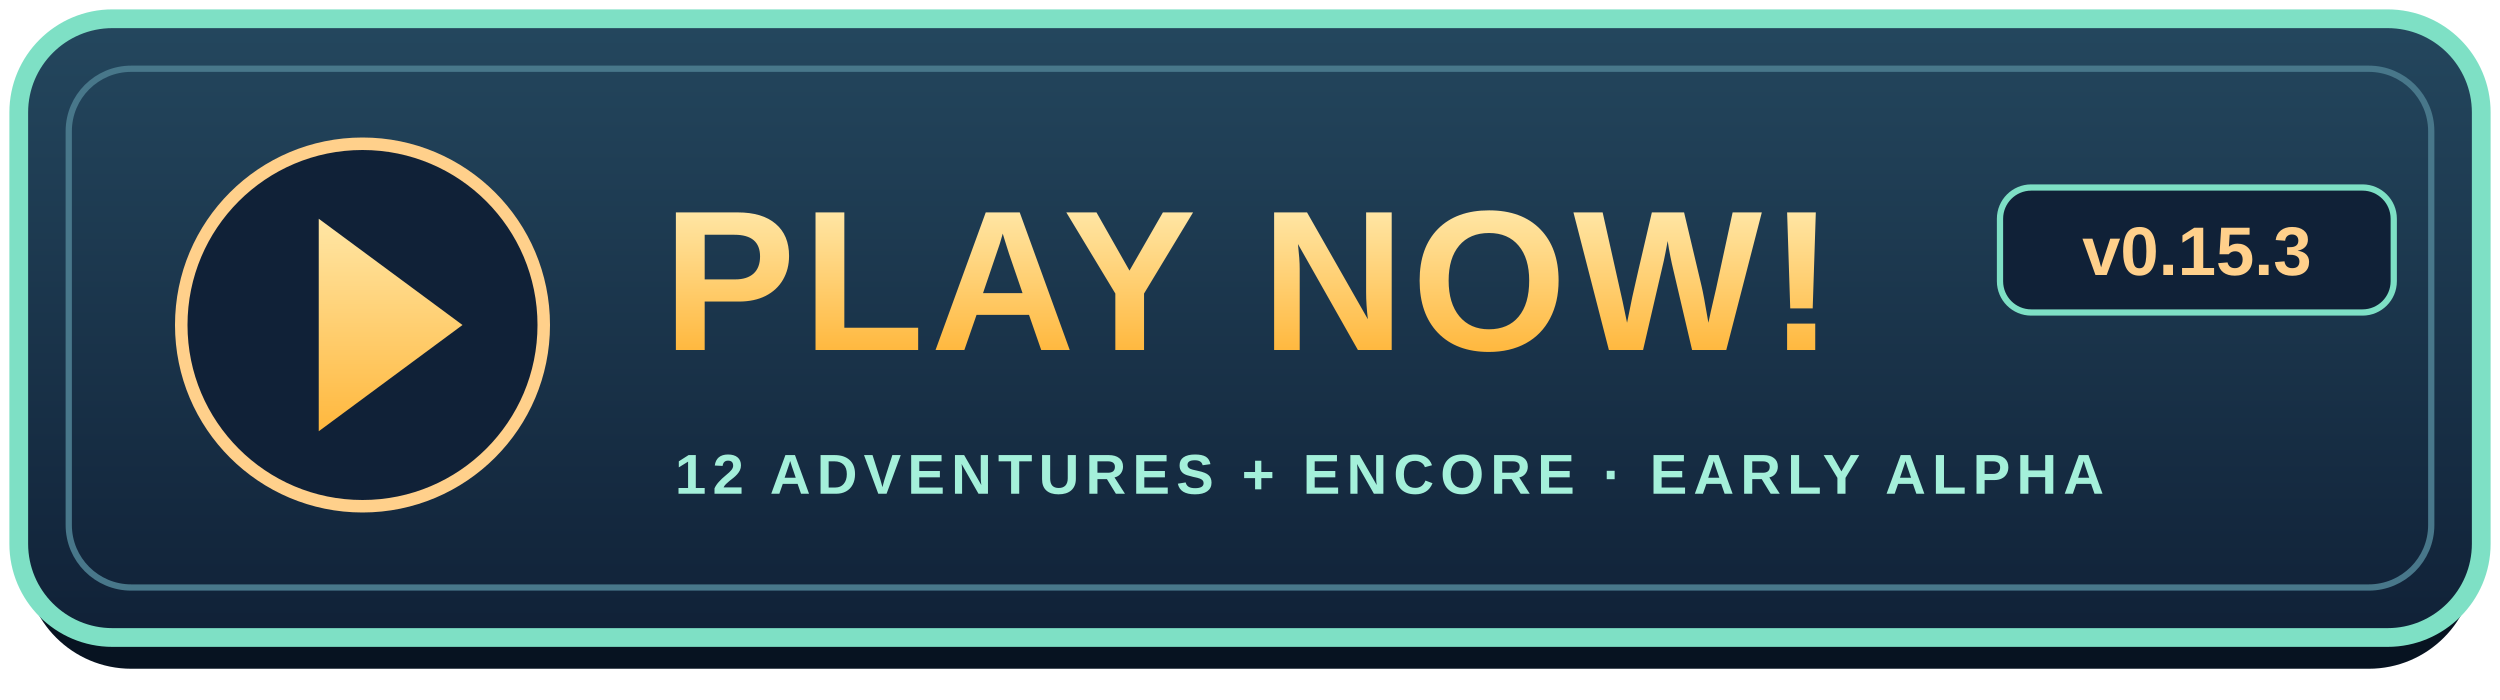
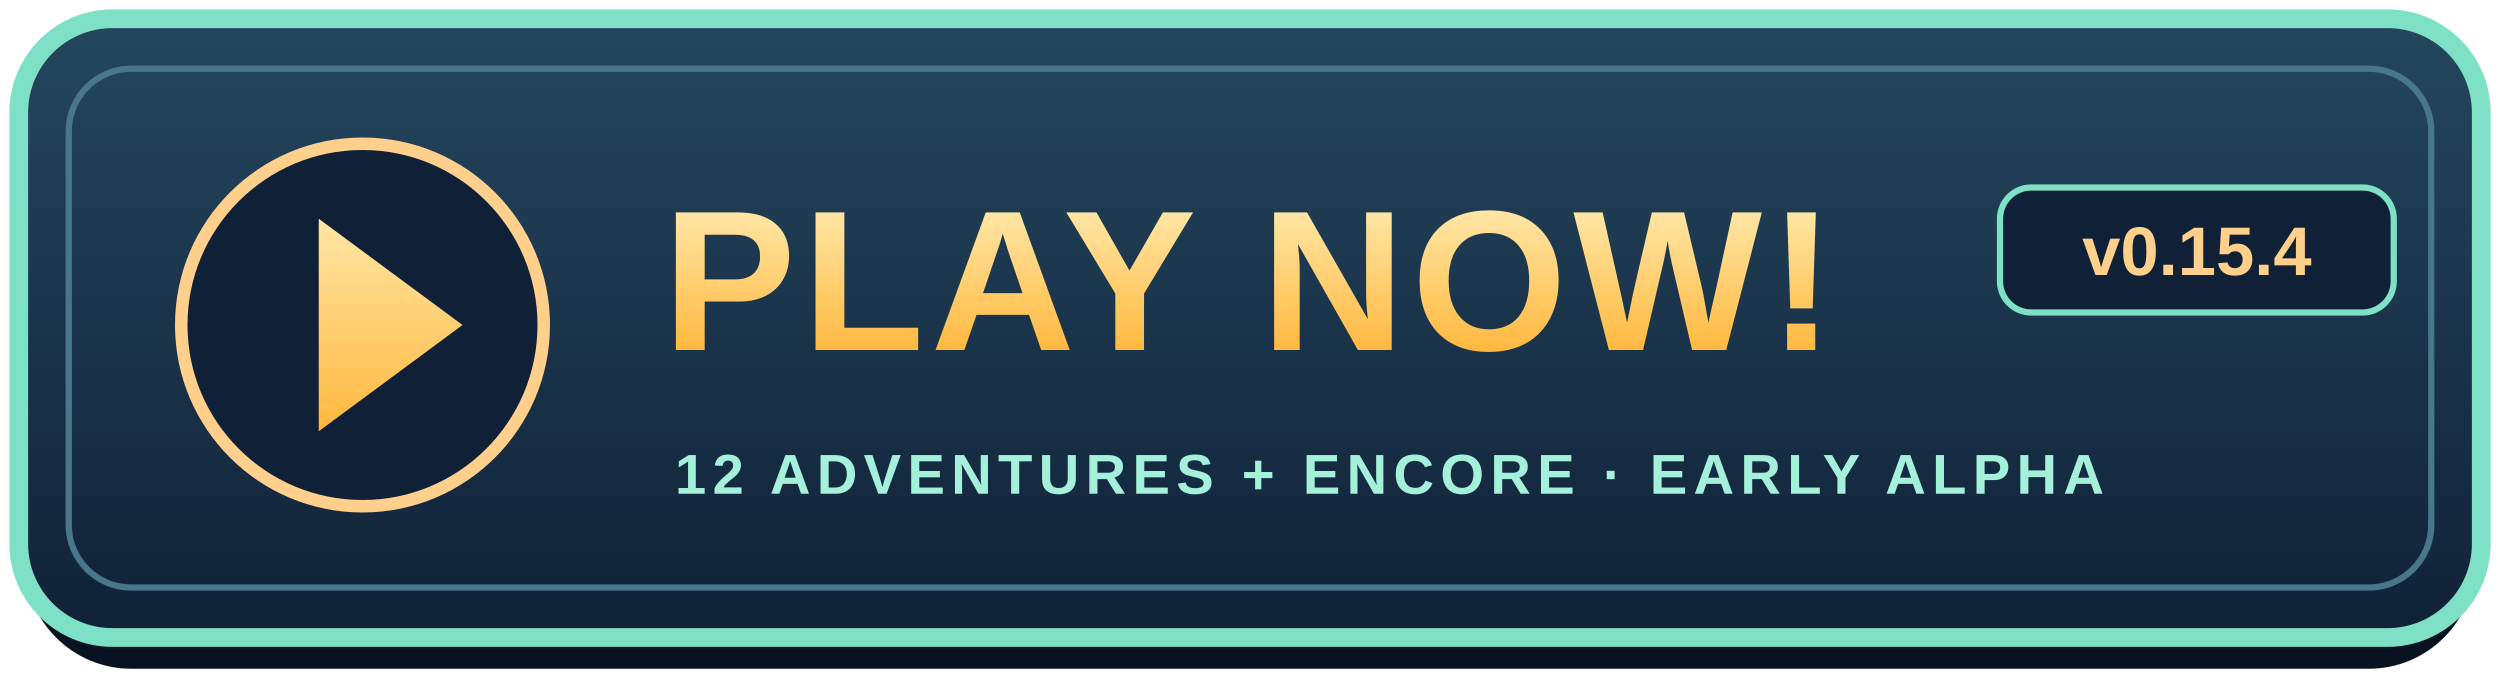
- <svg xmlns="http://www.w3.org/2000/svg" width="400" height="112" viewBox="0 0 400 112" role="img" aria-label="Play Now! Seth Happens - A New Adventure version 0.15.3 Early alpha">
+ <svg xmlns="http://www.w3.org/2000/svg" width="400" height="112" viewBox="0 0 400 112" role="img" aria-label="Play Now! Seth Happens - A New Adventure version 0.15.4 Early alpha">
  <defs>
    <linearGradient id="bg" x2="0" y2="1">
      <stop stop-color="#24475e" />
      <stop offset="1" stop-color="#102137" />
    </linearGradient>
    <linearGradient id="gold" x2="0" y2="1">
      <stop stop-color="#ffe6a5" />
      <stop offset="1" stop-color="#ffb83e" />
    </linearGradient>
  </defs>
  <rect x="4" y="9" width="392" height="98" rx="17" fill="#071321" />
  <rect x="3" y="3" width="394" height="99" rx="15" fill="url(#bg)" stroke="#7ee0c5" stroke-width="3" />
  <rect x="11" y="11" width="378" height="83" rx="10" fill="none" stroke="#48778a" />
  <circle cx="58" cy="52" r="29" fill="#102137" stroke="#ffd08b" stroke-width="2" />
  <path d="M51 35L74 52L51 69Z" fill="url(#gold)" />
  <text x="106" y="56" fill="url(#gold)" font-family="Arial,Helvetica,sans-serif" font-size="32" font-weight="900" letter-spacing="1">PLAY NOW!</text>
  <rect x="320" y="30" width="63" height="20" rx="5" fill="#102137" stroke="#7ee0c5" />
-   <text x="351.5" y="44" text-anchor="middle" fill="#ffd08b" font-family="Arial,Helvetica,sans-serif" font-size="11" font-weight="700">v0.15.3</text>
+   <text x="351.5" y="44" text-anchor="middle" fill="#ffd08b" font-family="Arial,Helvetica,sans-serif" font-size="11" font-weight="700">v0.15.4</text>
  <text x="108" y="79" fill="#a4f0da" font-family="Arial,Helvetica,sans-serif" font-size="9" font-weight="700" letter-spacing="1">12 ADVENTURES + ENCORE · EARLY ALPHA</text>
</svg>
